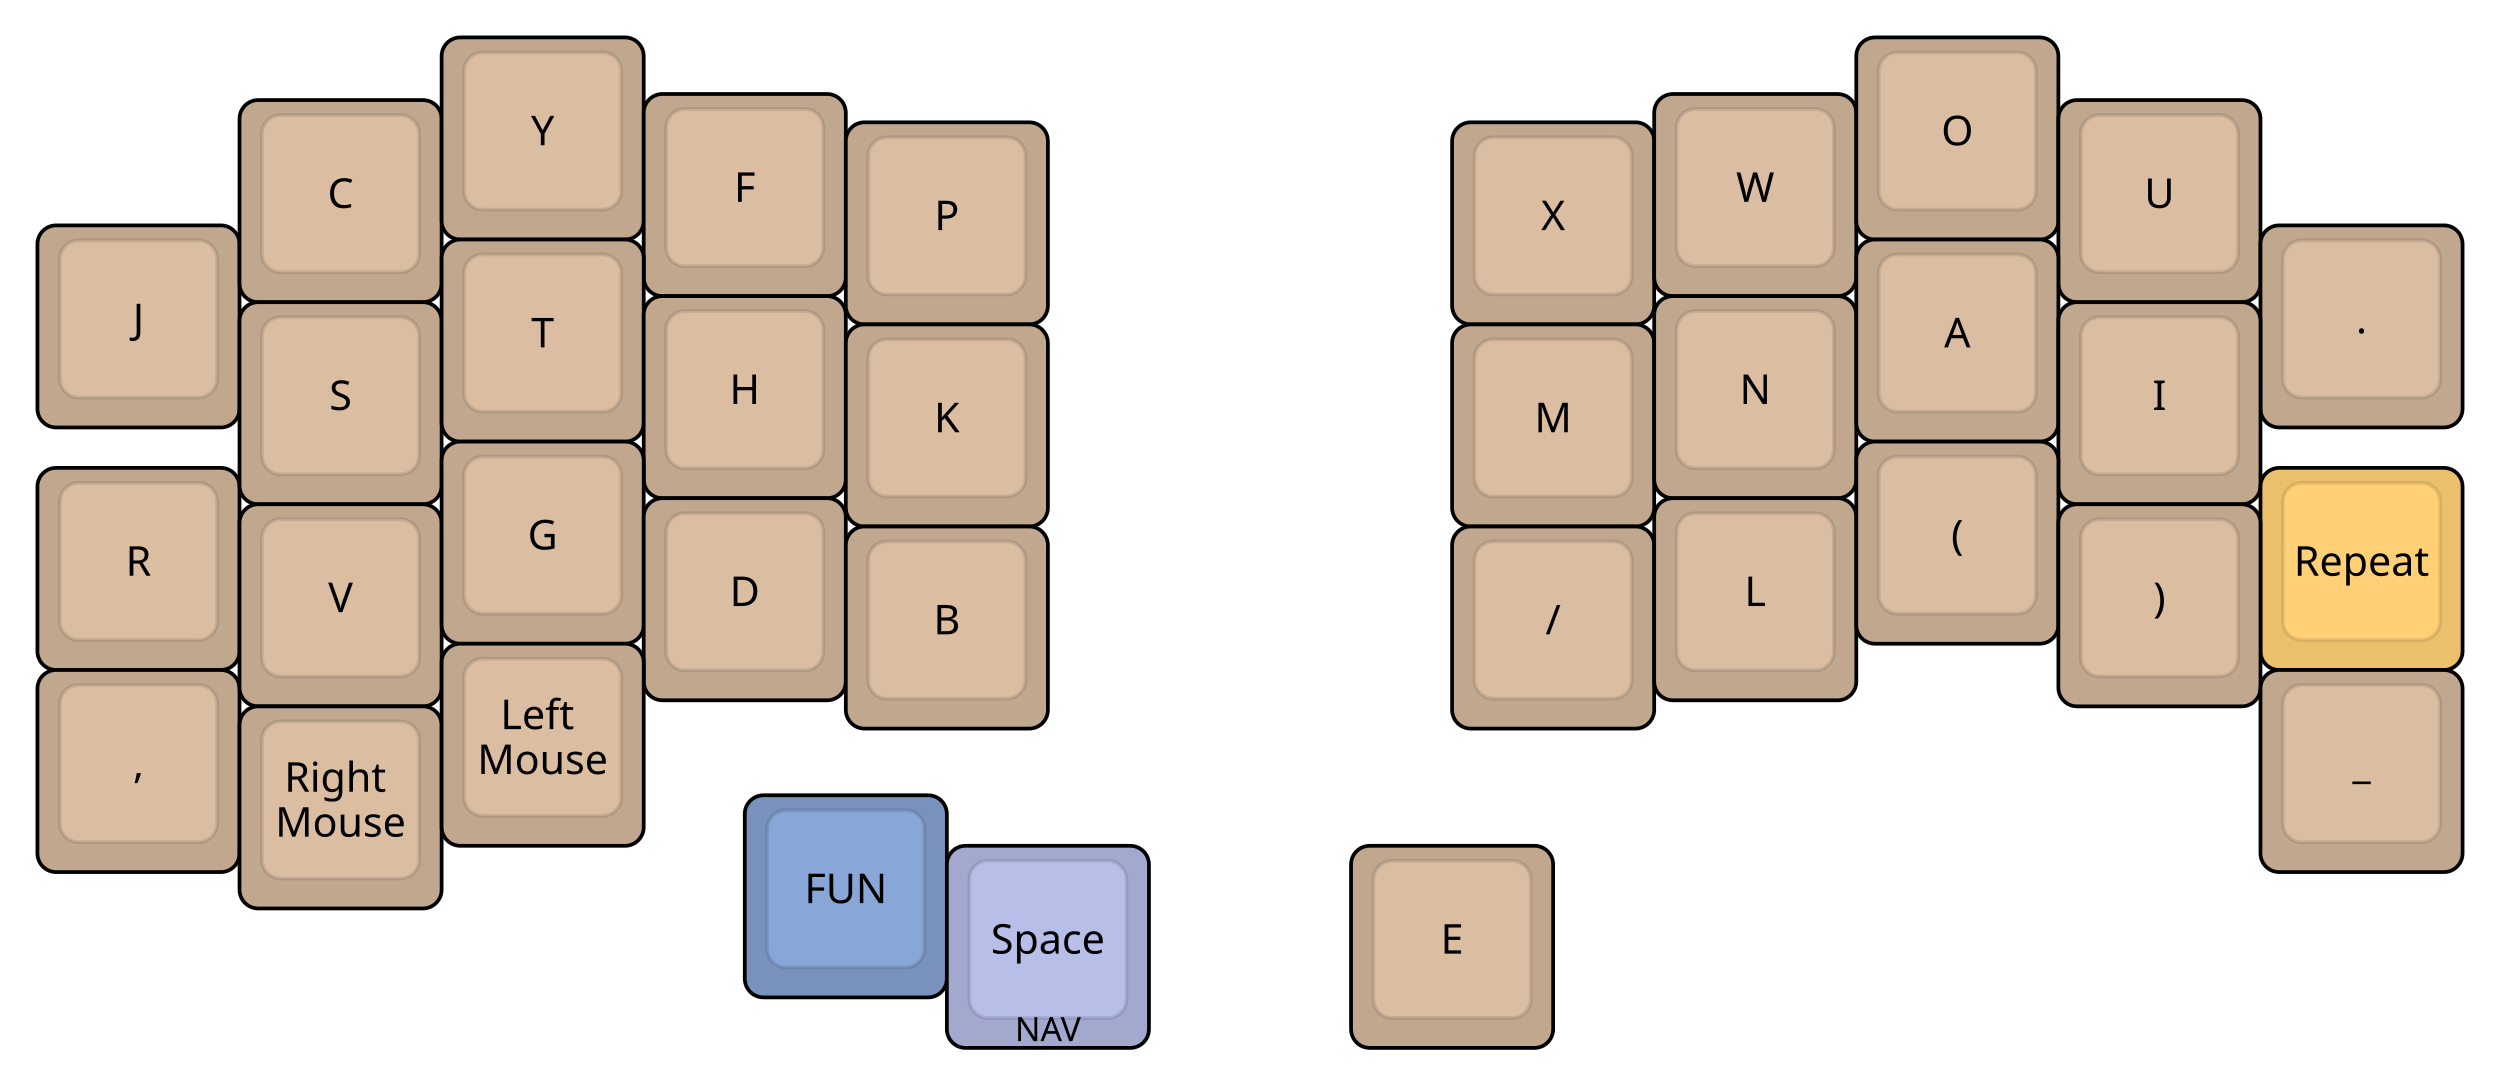
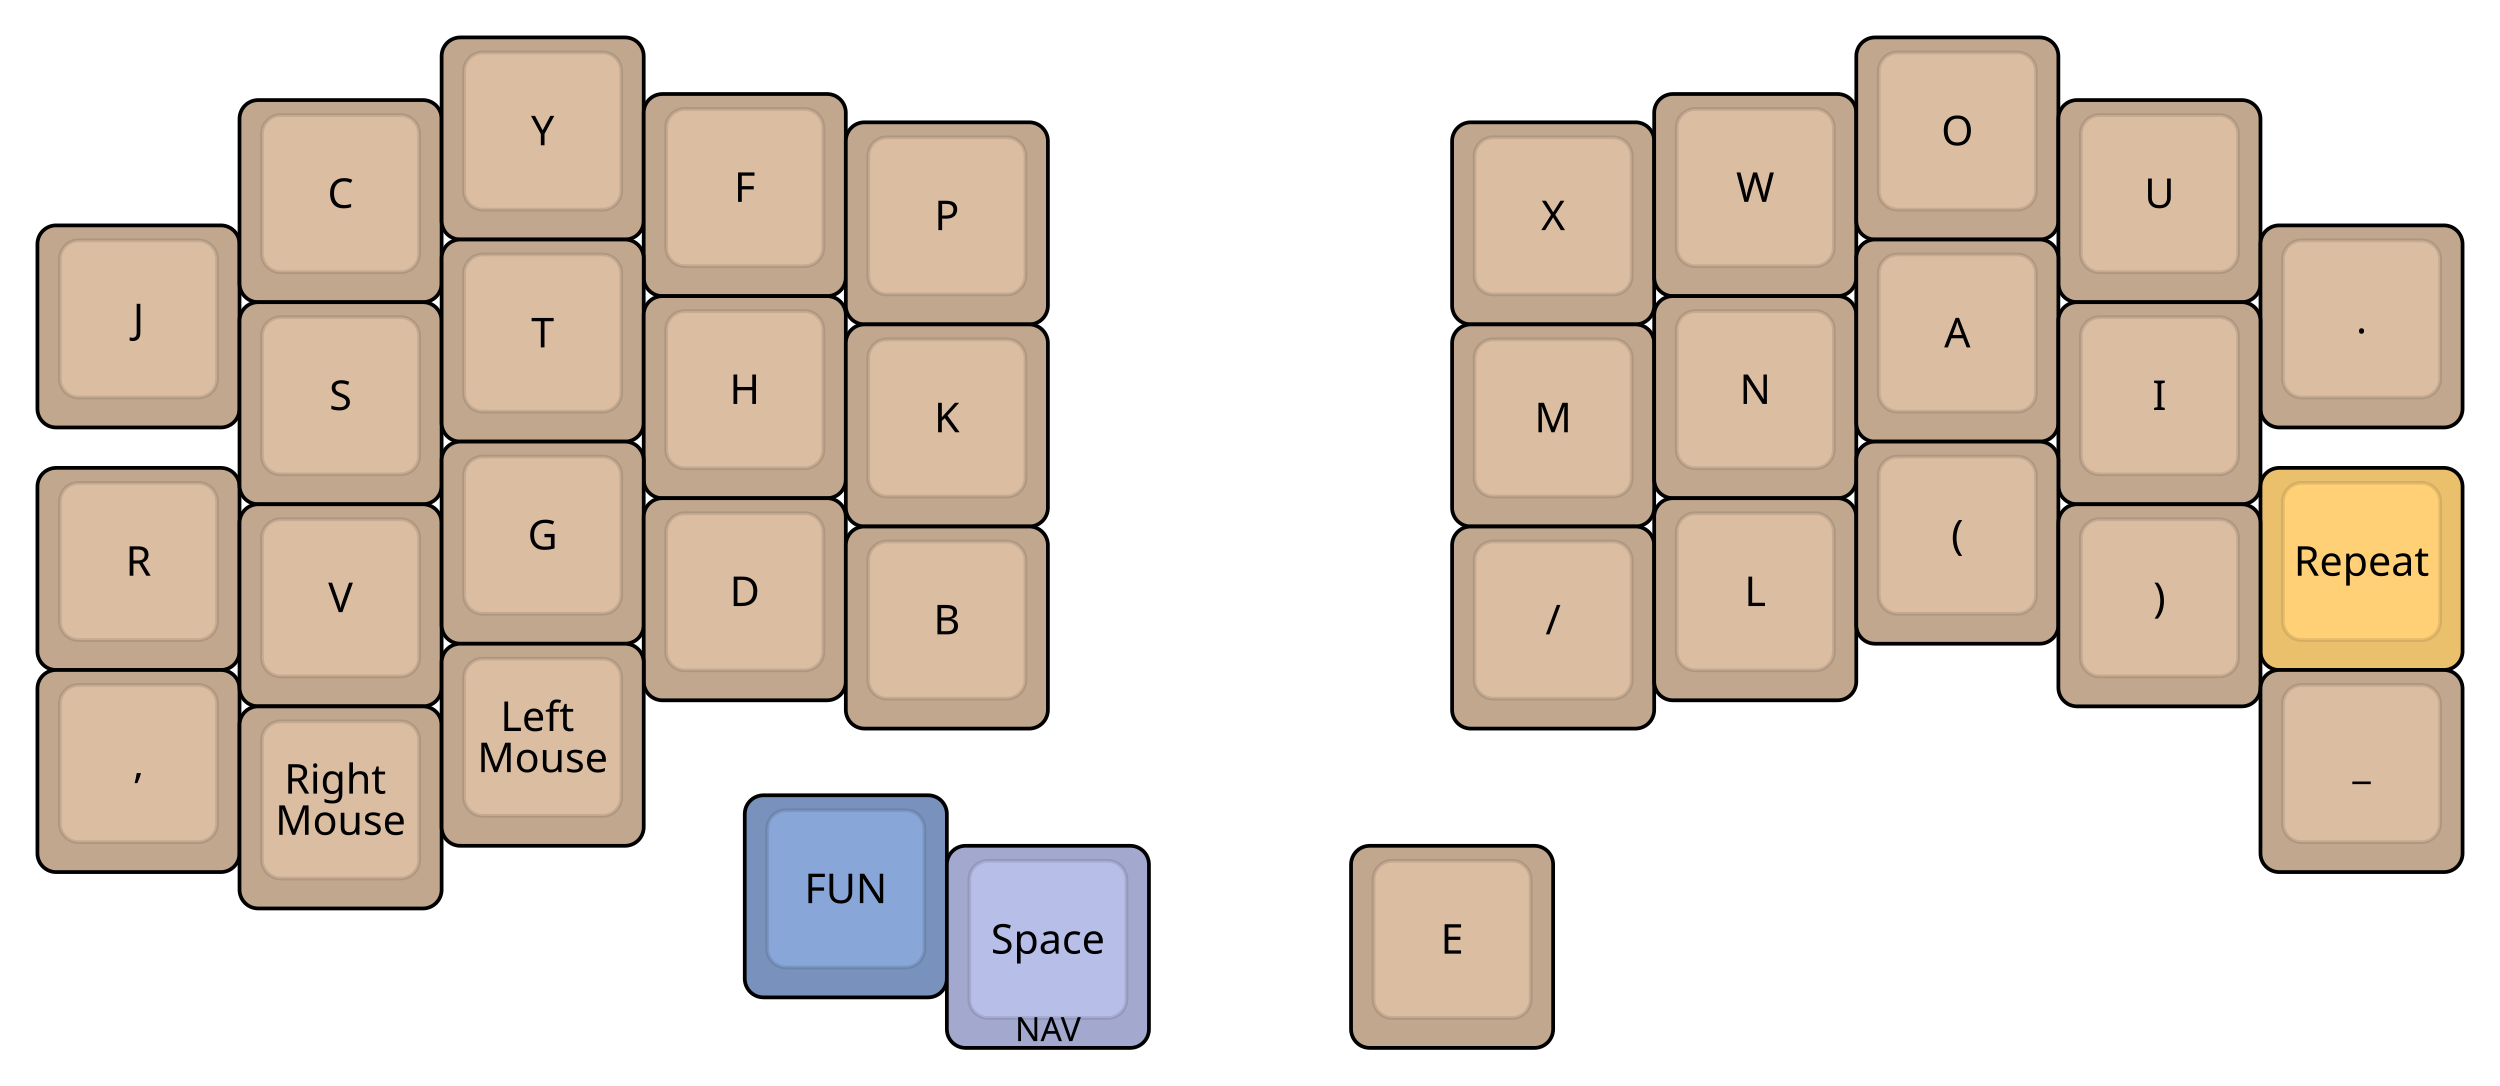
<svg xmlns="http://www.w3.org/2000/svg" width="668px" height="290x" viewBox="0 0 668 290">
  <style type="text/css">
    .keycap .border { stroke: black; stroke-width: 1; }
    .keycap .inner.border { stroke: rgba(0,0,0,.1); }
    .keycap { font-family: sans-serif; font-size: 11px}
    .keycap .sub { font-size: 9px}
  </style>
  <g class="keycap default">
    <rect x="10" y="60.22" width="54" height="54" rx="5" fill="#c1a78e" class="outer border" />
    <rect x="16" y="64.22" width="42" height="42" rx="5" fill="#dbbda1" class="inner border" />
    <text x="37" y="85.22" text-anchor="middle" dominant-baseline="middle" class="main">
      <tspan x="37" dy="0">J</tspan>
    </text>
  </g>
  <g class="keycap default">
    <rect x="64" y="26.74" width="54" height="54" rx="5" fill="#c1a78e" class="outer border" />
    <rect x="70" y="30.74" width="42" height="42" rx="5" fill="#dbbda1" class="inner border" />
    <text x="91" y="51.74" text-anchor="middle" dominant-baseline="middle" class="main">
      <tspan x="91" dy="0">C</tspan>
    </text>
  </g>
  <g class="keycap default">
    <rect x="118" y="10" width="54" height="54" rx="5" fill="#c1a78e" class="outer border" />
    <rect x="124" y="14" width="42" height="42" rx="5" fill="#dbbda1" class="inner border" />
    <text x="145" y="35" text-anchor="middle" dominant-baseline="middle" class="main">
      <tspan x="145" dy="0">Y</tspan>
    </text>
  </g>
  <g class="keycap default">
    <rect x="172" y="25.12" width="54" height="54" rx="5" fill="#c1a78e" class="outer border" />
    <rect x="178" y="29.12" width="42" height="42" rx="5" fill="#dbbda1" class="inner border" />
    <text x="199" y="50.12" text-anchor="middle" dominant-baseline="middle" class="main">
      <tspan x="199" dy="0">F</tspan>
    </text>
  </g>
  <g class="keycap default">
    <rect x="226" y="32.68" width="54" height="54" rx="5" fill="#c1a78e" class="outer border" />
    <rect x="232" y="36.68" width="42" height="42" rx="5" fill="#dbbda1" class="inner border" />
    <text x="253" y="57.68" text-anchor="middle" dominant-baseline="middle" class="main">
      <tspan x="253" dy="0">P</tspan>
    </text>
  </g>
  <g class="keycap default">
    <rect x="388" y="32.68" width="54" height="54" rx="5" fill="#c1a78e" class="outer border" />
    <rect x="394" y="36.68" width="42" height="42" rx="5" fill="#dbbda1" class="inner border" />
    <text x="415" y="57.68" text-anchor="middle" dominant-baseline="middle" class="main">
      <tspan x="415" dy="0">X</tspan>
    </text>
  </g>
  <g class="keycap default">
    <rect x="442" y="25.12" width="54" height="54" rx="5" fill="#c1a78e" class="outer border" />
    <rect x="448" y="29.12" width="42" height="42" rx="5" fill="#dbbda1" class="inner border" />
    <text x="469" y="50.12" text-anchor="middle" dominant-baseline="middle" class="main">
      <tspan x="469" dy="0">W</tspan>
    </text>
  </g>
  <g class="keycap default">
    <rect x="496" y="10" width="54" height="54" rx="5" fill="#c1a78e" class="outer border" />
    <rect x="502" y="14" width="42" height="42" rx="5" fill="#dbbda1" class="inner border" />
    <text x="523" y="35" text-anchor="middle" dominant-baseline="middle" class="main">
      <tspan x="523" dy="0">O</tspan>
    </text>
  </g>
  <g class="keycap default">
    <rect x="550" y="26.74" width="54" height="54" rx="5" fill="#c1a78e" class="outer border" />
    <rect x="556" y="30.74" width="42" height="42" rx="5" fill="#dbbda1" class="inner border" />
    <text x="577" y="51.74" text-anchor="middle" dominant-baseline="middle" class="main">
      <tspan x="577" dy="0">U</tspan>
    </text>
  </g>
  <g class="keycap default">
    <rect x="604" y="60.22" width="54" height="54" rx="5" fill="#c1a78e" class="outer border" />
    <rect x="610" y="64.22" width="42" height="42" rx="5" fill="#dbbda1" class="inner border" />
    <text x="631" y="85.22" text-anchor="middle" dominant-baseline="middle" class="main">
      <tspan x="631" dy="0">.</tspan>
    </text>
  </g>
  <g class="keycap default">
    <rect x="10" y="125.02" width="54" height="54" rx="5" fill="#c1a78e" class="outer border" />
    <rect x="16" y="129.02" width="42" height="42" rx="5" fill="#dbbda1" class="inner border" />
    <text x="37" y="150.02" text-anchor="middle" dominant-baseline="middle" class="main">
      <tspan x="37" dy="0">R</tspan>
    </text>
  </g>
  <g class="keycap default">
    <rect x="64" y="80.74" width="54" height="54" rx="5" fill="#c1a78e" class="outer border" />
    <rect x="70" y="84.74" width="42" height="42" rx="5" fill="#dbbda1" class="inner border" />
    <text x="91" y="105.74" text-anchor="middle" dominant-baseline="middle" class="main">
      <tspan x="91" dy="0">S</tspan>
    </text>
  </g>
  <g class="keycap default">
    <rect x="118" y="64" width="54" height="54" rx="5" fill="#c1a78e" class="outer border" />
    <rect x="124" y="68" width="42" height="42" rx="5" fill="#dbbda1" class="inner border" />
    <text x="145" y="89" text-anchor="middle" dominant-baseline="middle" class="main">
      <tspan x="145" dy="0">T</tspan>
    </text>
  </g>
  <g class="keycap default">
    <rect x="172" y="79.12" width="54" height="54" rx="5" fill="#c1a78e" class="outer border" />
    <rect x="178" y="83.12" width="42" height="42" rx="5" fill="#dbbda1" class="inner border" />
    <text x="199" y="104.12" text-anchor="middle" dominant-baseline="middle" class="main">
      <tspan x="199" dy="0">H</tspan>
    </text>
  </g>
  <g class="keycap default">
    <rect x="226" y="86.68" width="54" height="54" rx="5" fill="#c1a78e" class="outer border" />
    <rect x="232" y="90.68" width="42" height="42" rx="5" fill="#dbbda1" class="inner border" />
    <text x="253" y="111.68" text-anchor="middle" dominant-baseline="middle" class="main">
      <tspan x="253" dy="0">K</tspan>
    </text>
  </g>
  <g class="keycap default">
    <rect x="388" y="86.68" width="54" height="54" rx="5" fill="#c1a78e" class="outer border" />
    <rect x="394" y="90.68" width="42" height="42" rx="5" fill="#dbbda1" class="inner border" />
    <text x="415" y="111.68" text-anchor="middle" dominant-baseline="middle" class="main">
      <tspan x="415" dy="0">M</tspan>
    </text>
  </g>
  <g class="keycap default">
    <rect x="442" y="79.12" width="54" height="54" rx="5" fill="#c1a78e" class="outer border" />
    <rect x="448" y="83.12" width="42" height="42" rx="5" fill="#dbbda1" class="inner border" />
    <text x="469" y="104.12" text-anchor="middle" dominant-baseline="middle" class="main">
      <tspan x="469" dy="0">N</tspan>
    </text>
  </g>
  <g class="keycap default">
    <rect x="496" y="64" width="54" height="54" rx="5" fill="#c1a78e" class="outer border" />
    <rect x="502" y="68" width="42" height="42" rx="5" fill="#dbbda1" class="inner border" />
    <text x="523" y="89" text-anchor="middle" dominant-baseline="middle" class="main">
      <tspan x="523" dy="0">A</tspan>
    </text>
  </g>
  <g class="keycap default">
    <rect x="550" y="80.74" width="54" height="54" rx="5" fill="#c1a78e" class="outer border" />
    <rect x="556" y="84.74" width="42" height="42" rx="5" fill="#dbbda1" class="inner border" />
    <text x="577" y="105.74" text-anchor="middle" dominant-baseline="middle" class="main">
      <tspan x="577" dy="0">I</tspan>
    </text>
  </g>
  <g class="keycap special">
    <rect x="604" y="125.02" width="54" height="54" rx="5" fill="#ebc06d" class="outer border" />
    <rect x="610" y="129.02" width="42" height="42" rx="5" fill="#ffd076" class="inner border" />
    <text x="631" y="150.02" text-anchor="middle" dominant-baseline="middle" class="main">
      <tspan x="631" dy="0">Repeat</tspan>
    </text>
  </g>
  <g class="keycap default">
    <rect x="10" y="179.02" width="54" height="54" rx="5" fill="#c1a78e" class="outer border" />
    <rect x="16" y="183.02" width="42" height="42" rx="5" fill="#dbbda1" class="inner border" />
    <text x="37" y="204.02" text-anchor="middle" dominant-baseline="middle" class="main">
      <tspan x="37" dy="0">,</tspan>
    </text>
  </g>
  <g class="keycap default">
    <rect x="64" y="134.74" width="54" height="54" rx="5" fill="#c1a78e" class="outer border" />
    <rect x="70" y="138.74" width="42" height="42" rx="5" fill="#dbbda1" class="inner border" />
    <text x="91" y="159.74" text-anchor="middle" dominant-baseline="middle" class="main">
      <tspan x="91" dy="0">V</tspan>
    </text>
  </g>
  <g class="keycap default">
    <rect x="118" y="118" width="54" height="54" rx="5" fill="#c1a78e" class="outer border" />
    <rect x="124" y="122" width="42" height="42" rx="5" fill="#dbbda1" class="inner border" />
    <text x="145" y="143" text-anchor="middle" dominant-baseline="middle" class="main">
      <tspan x="145" dy="0">G</tspan>
    </text>
  </g>
  <g class="keycap default">
    <rect x="172" y="133.12" width="54" height="54" rx="5" fill="#c1a78e" class="outer border" />
    <rect x="178" y="137.12" width="42" height="42" rx="5" fill="#dbbda1" class="inner border" />
    <text x="199" y="158.12" text-anchor="middle" dominant-baseline="middle" class="main">
      <tspan x="199" dy="0">D</tspan>
    </text>
  </g>
  <g class="keycap default">
    <rect x="226" y="140.68" width="54" height="54" rx="5" fill="#c1a78e" class="outer border" />
    <rect x="232" y="144.68" width="42" height="42" rx="5" fill="#dbbda1" class="inner border" />
    <text x="253" y="165.68" text-anchor="middle" dominant-baseline="middle" class="main">
      <tspan x="253" dy="0">B</tspan>
    </text>
  </g>
  <g class="keycap default">
    <rect x="388" y="140.68" width="54" height="54" rx="5" fill="#c1a78e" class="outer border" />
    <rect x="394" y="144.68" width="42" height="42" rx="5" fill="#dbbda1" class="inner border" />
    <text x="415" y="165.68" text-anchor="middle" dominant-baseline="middle" class="main">
      <tspan x="415" dy="0">/</tspan>
    </text>
  </g>
  <g class="keycap default">
    <rect x="442" y="133.12" width="54" height="54" rx="5" fill="#c1a78e" class="outer border" />
    <rect x="448" y="137.12" width="42" height="42" rx="5" fill="#dbbda1" class="inner border" />
    <text x="469" y="158.12" text-anchor="middle" dominant-baseline="middle" class="main">
      <tspan x="469" dy="0">L</tspan>
    </text>
  </g>
  <g class="keycap default">
    <rect x="496" y="118" width="54" height="54" rx="5" fill="#c1a78e" class="outer border" />
    <rect x="502" y="122" width="42" height="42" rx="5" fill="#dbbda1" class="inner border" />
    <text x="523" y="143" text-anchor="middle" dominant-baseline="middle" class="main">
      <tspan x="523" dy="0">(</tspan>
    </text>
  </g>
  <g class="keycap default">
    <rect x="550" y="134.74" width="54" height="54" rx="5" fill="#c1a78e" class="outer border" />
    <rect x="556" y="138.74" width="42" height="42" rx="5" fill="#dbbda1" class="inner border" />
    <text x="577" y="159.74" text-anchor="middle" dominant-baseline="middle" class="main">
      <tspan x="577" dy="0">)</tspan>
    </text>
  </g>
  <g class="keycap default">
    <rect x="604" y="179.02" width="54" height="54" rx="5" fill="#c1a78e" class="outer border" />
    <rect x="610" y="183.02" width="42" height="42" rx="5" fill="#dbbda1" class="inner border" />
    <text x="631" y="204.02" text-anchor="middle" dominant-baseline="middle" class="main">
      <tspan x="631" dy="0">_</tspan>
    </text>
  </g>
  <g class="keycap default">
    <rect x="64" y="188.74" width="54" height="54" rx="5" fill="#c1a78e" class="outer border" />
    <rect x="70" y="192.74" width="42" height="42" rx="5" fill="#dbbda1" class="inner border" />
-     <text x="91" y="207.74" text-anchor="middle" dominant-baseline="middle" class="main">
+     <text x="91" y="208.24" text-anchor="middle" dominant-baseline="middle" class="main">
      <tspan x="91" dy="0">Right</tspan>
-       <tspan x="91" dy="12">Mouse</tspan>
+       <tspan x="91" dy="11">Mouse</tspan>
    </text>
  </g>
  <g class="keycap default">
    <rect x="118" y="172" width="54" height="54" rx="5" fill="#c1a78e" class="outer border" />
    <rect x="124" y="176" width="42" height="42" rx="5" fill="#dbbda1" class="inner border" />
-     <text x="145" y="191" text-anchor="middle" dominant-baseline="middle" class="main">
+     <text x="145" y="191.5" text-anchor="middle" dominant-baseline="middle" class="main">
      <tspan x="145" dy="0">Left</tspan>
-       <tspan x="145" dy="12">Mouse</tspan>
+       <tspan x="145" dy="11">Mouse</tspan>
    </text>
  </g>
  <g class="keycap layer1">
    <rect x="199" y="212.5" width="54" height="54" rx="5" fill="#7892bd" class="outer border" />
    <rect x="205" y="216.5" width="42" height="42" rx="5" fill="#88a6d7" class="inner border" />
    <text x="226" y="237.5" text-anchor="middle" dominant-baseline="middle" class="main">
      <tspan x="226" dy="0">FUN</tspan>
    </text>
  </g>
  <g class="keycap layer_down">
    <rect x="253" y="226" width="54" height="54" rx="5" fill="#a3a9ce" class="outer border" />
    <rect x="259" y="230" width="42" height="42" rx="5" fill="#b7bee8" class="inner border" />
    <text x="280" y="251" text-anchor="middle" dominant-baseline="middle" class="main">
      <tspan x="280" dy="0">Space</tspan>
    </text>
    <text x="280" y="278.2" text-anchor="middle" class="sub">NAV</text>
  </g>
  <g class="keycap default">
    <rect x="361" y="226" width="54" height="54" rx="5" fill="#c1a78e" class="outer border" />
    <rect x="367" y="230" width="42" height="42" rx="5" fill="#dbbda1" class="inner border" />
    <text x="388" y="251" text-anchor="middle" dominant-baseline="middle" class="main">
      <tspan x="388" dy="0">E</tspan>
    </text>
  </g>
</svg>
